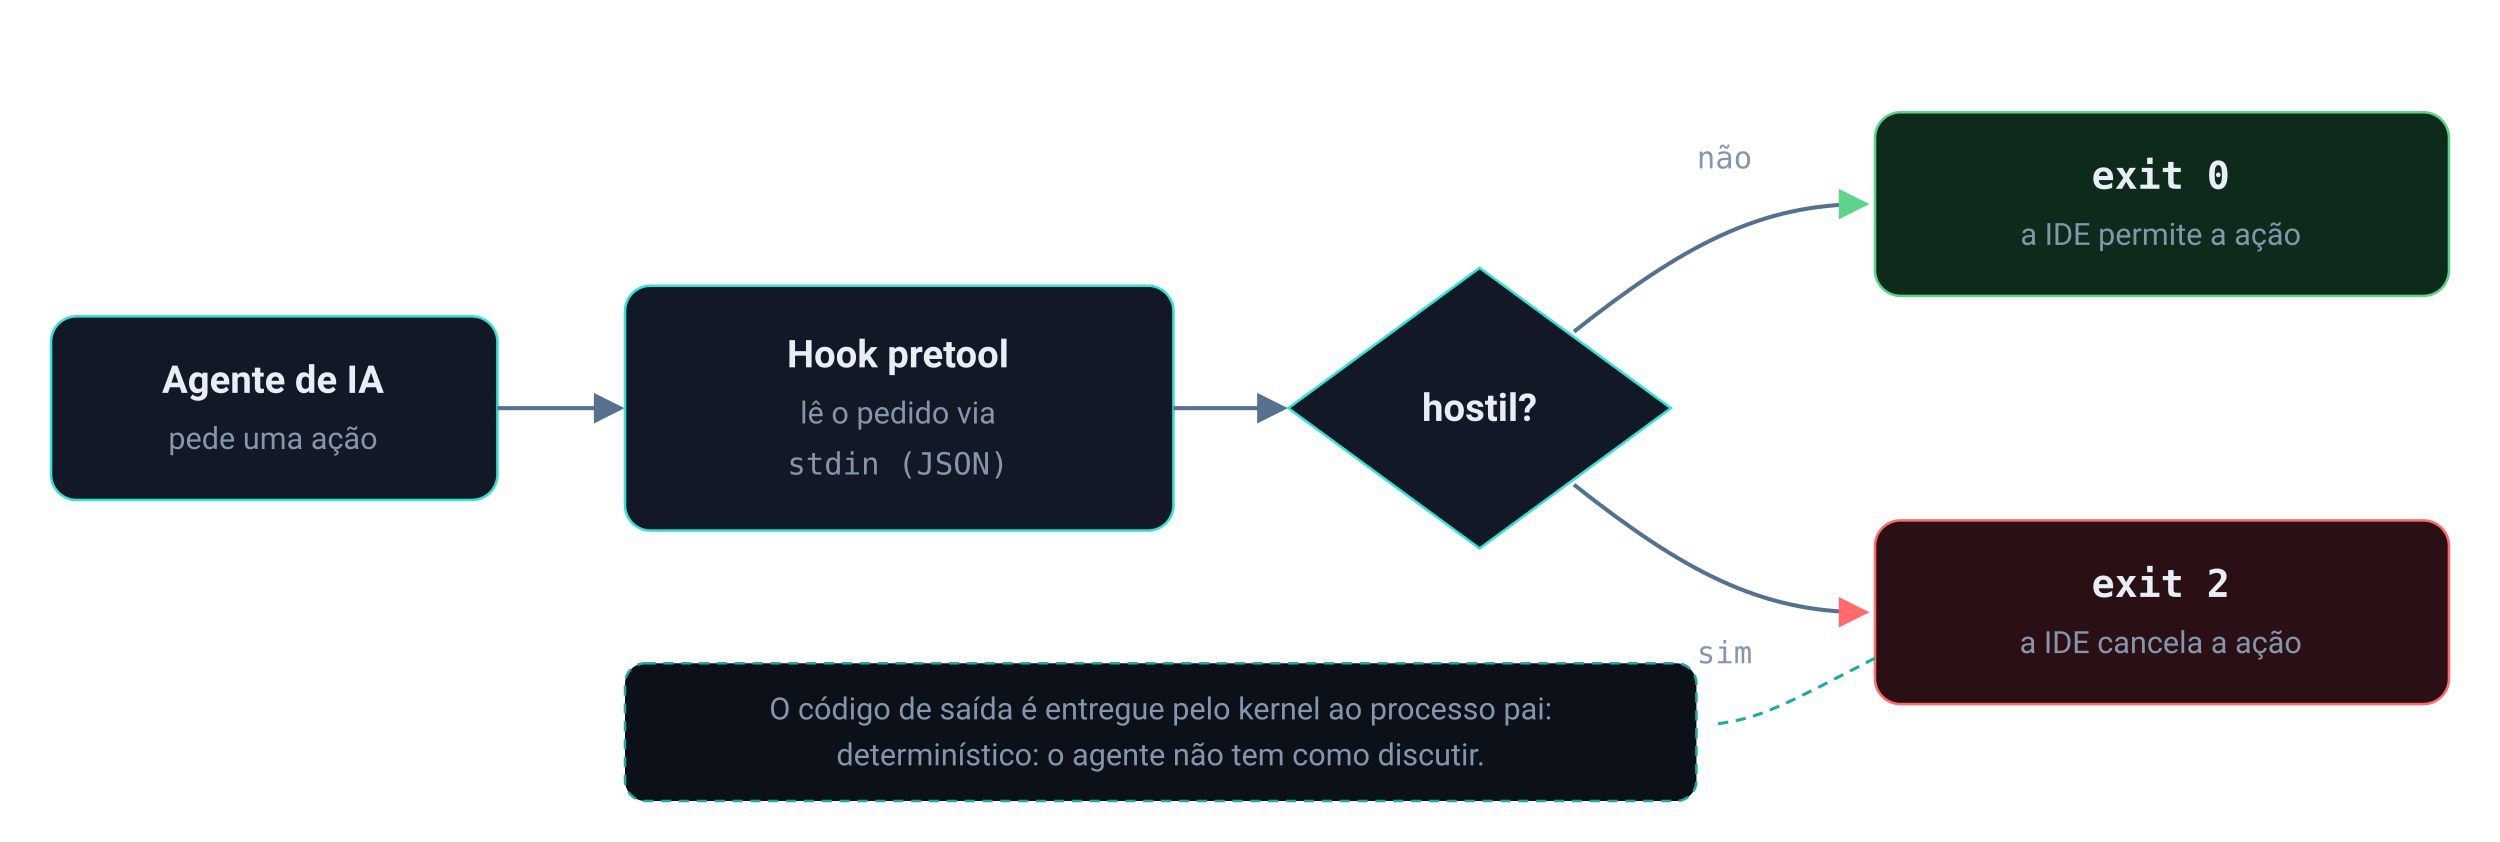
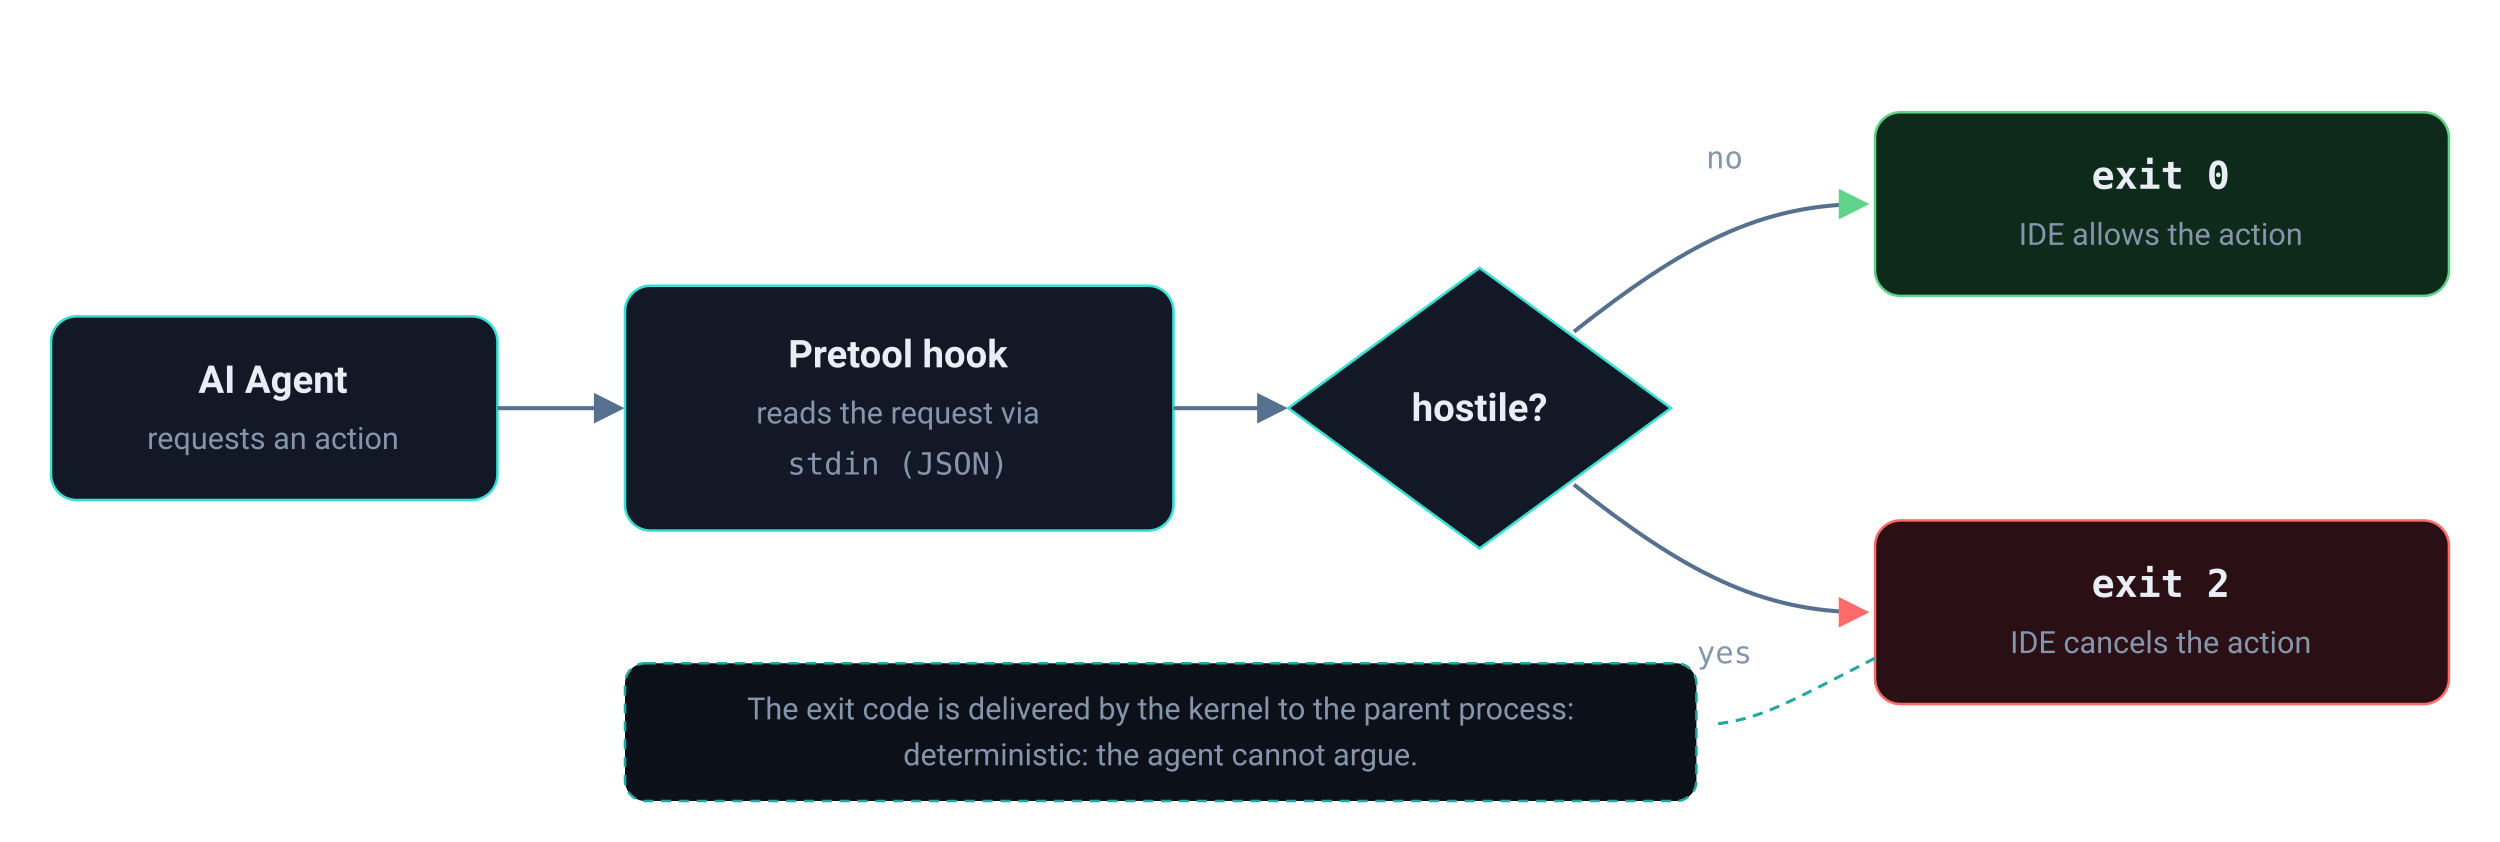
- <svg xmlns="http://www.w3.org/2000/svg" viewBox="0 0 980 330" role="img" aria-label="O agente pede uma ação; o hook pretool lê pelo stdin e decide; o processo termina com 0 (a IDE permite) ou 2 (a IDE cancela). O número é entregue pelo kernel.">
+ <svg xmlns="http://www.w3.org/2000/svg" viewBox="0 0 980 330" role="img" aria-label="The agent requests an action; the pretool hook reads it via stdin and decides; the process exits with 0 (IDE allows) or 2 (IDE cancels). The number is delivered by the kernel: the agent cannot argue.">
  <defs>
    <marker id="arr" viewBox="0 0 10 10" refX="8.5" refY="5" markerWidth="7.5" markerHeight="7.5" orient="auto-start-reverse">
      <path d="M0 0L10 5L0 10z" fill="#56708f" />
    </marker>
    <marker id="arrOk" viewBox="0 0 10 10" refX="8.5" refY="5" markerWidth="7.5" markerHeight="7.5" orient="auto-start-reverse">
      <path d="M0 0L10 5L0 10z" fill="#5fd38a" />
    </marker>
    <marker id="arrBad" viewBox="0 0 10 10" refX="8.5" refY="5" markerWidth="7.5" markerHeight="7.5" orient="auto-start-reverse">
      <path d="M0 0L10 5L0 10z" fill="#ff6b6b" />
    </marker>
  </defs>
  <style>
    text{font-family:'Segoe UI',system-ui,-apple-system,Roboto,sans-serif}
    .t{fill:#e8edf6;font-size:15px;font-weight:600}
    .s{fill:#8595ab;font-size:12px}
    .m{font-family:'JetBrains Mono',ui-monospace,Consolas,monospace}
    .edge{stroke:#56708f;stroke-width:1.6;fill:none}
  </style>
  <rect x="20" y="124" width="175" height="72" rx="10" fill="#121826" stroke="#38e1d3" />
-   <text x="107" y="154" text-anchor="middle" class="t">Agente de IA</text>
-   <text x="107" y="176" text-anchor="middle" class="s">pede uma ação</text>
+   <text x="107" y="154" text-anchor="middle" class="t">AI Agent</text>
+   <text x="107" y="176" text-anchor="middle" class="s">requests an action</text>
  <path class="edge" d="M195 160 H243" marker-end="url(#arr)" />
  <rect x="245" y="112" width="215" height="96" rx="10" fill="#121826" stroke="#38e1d3" />
-   <text x="352" y="144" text-anchor="middle" class="t">Hook pretool</text>
-   <text x="352" y="166" text-anchor="middle" class="s">lê o pedido via</text>
+   <text x="352" y="144" text-anchor="middle" class="t">Pretool hook</text>
+   <text x="352" y="166" text-anchor="middle" class="s">reads the request via</text>
  <text x="352" y="186" text-anchor="middle" class="s m" fill="#38e1d3">stdin (JSON)</text>
  <path class="edge" d="M460 160 H503" marker-end="url(#arr)" />
  <polygon points="580,105 655,160 580,215 505,160" fill="#121826" stroke="#38e1d3" />
-   <text x="580" y="165" text-anchor="middle" class="t">hostil?</text>
+   <text x="580" y="165" text-anchor="middle" class="t">hostile?</text>
  <path class="edge" d="M617 130 C660 96 690 80 731 80" stroke="#5fd38a" marker-end="url(#arrOk)" />
-   <text x="676" y="66" text-anchor="middle" class="s m" fill="#5fd38a">não</text>
+   <text x="676" y="66" text-anchor="middle" class="s m" fill="#5fd38a">no</text>
  <rect x="735" y="44" width="225" height="72" rx="10" fill="#0e2a1a" stroke="#5fd38a" />
  <text x="847" y="74" text-anchor="middle" class="t m" fill="#d7ffe6">exit 0</text>
-   <text x="847" y="96" text-anchor="middle" class="s" fill="#9fd8b4">a IDE permite a ação</text>
+   <text x="847" y="96" text-anchor="middle" class="s" fill="#9fd8b4">IDE allows the action</text>
  <path class="edge" d="M617 190 C660 224 690 240 731 240" stroke="#ff6b6b" marker-end="url(#arrBad)" />
-   <text x="676" y="260" text-anchor="middle" class="s m" fill="#ff6b6b">sim</text>
+   <text x="676" y="260" text-anchor="middle" class="s m" fill="#ff6b6b">yes</text>
  <rect x="735" y="204" width="225" height="72" rx="10" fill="#2a1014" stroke="#ff6b6b" />
  <text x="847" y="234" text-anchor="middle" class="t m" fill="#ffd7d7">exit 2</text>
-   <text x="847" y="256" text-anchor="middle" class="s" fill="#e8a0a0">a IDE cancela a ação</text>
+   <text x="847" y="256" text-anchor="middle" class="s" fill="#e8a0a0">IDE cancels the action</text>
  <path d="M735 258 C700 276 690 282 671 284" fill="none" stroke="#21a99e" stroke-width="1.2" stroke-dasharray="4 3" />
  <rect x="245" y="260" width="420" height="54" rx="8" fill="#0c1019" stroke="#21a99e" stroke-dasharray="4 3" />
-   <text x="455" y="282" text-anchor="middle" class="s" fill="#b8c4d6">O código de saída é entregue pelo kernel ao processo pai:</text>
-   <text x="455" y="300" text-anchor="middle" class="s" fill="#b8c4d6">determinístico: o agente não tem como discutir.</text>
+   <text x="455" y="282" text-anchor="middle" class="s" fill="#b8c4d6">The exit code is delivered by the kernel to the parent process:</text>
+   <text x="455" y="300" text-anchor="middle" class="s" fill="#b8c4d6">deterministic: the agent cannot argue.</text>
</svg>
